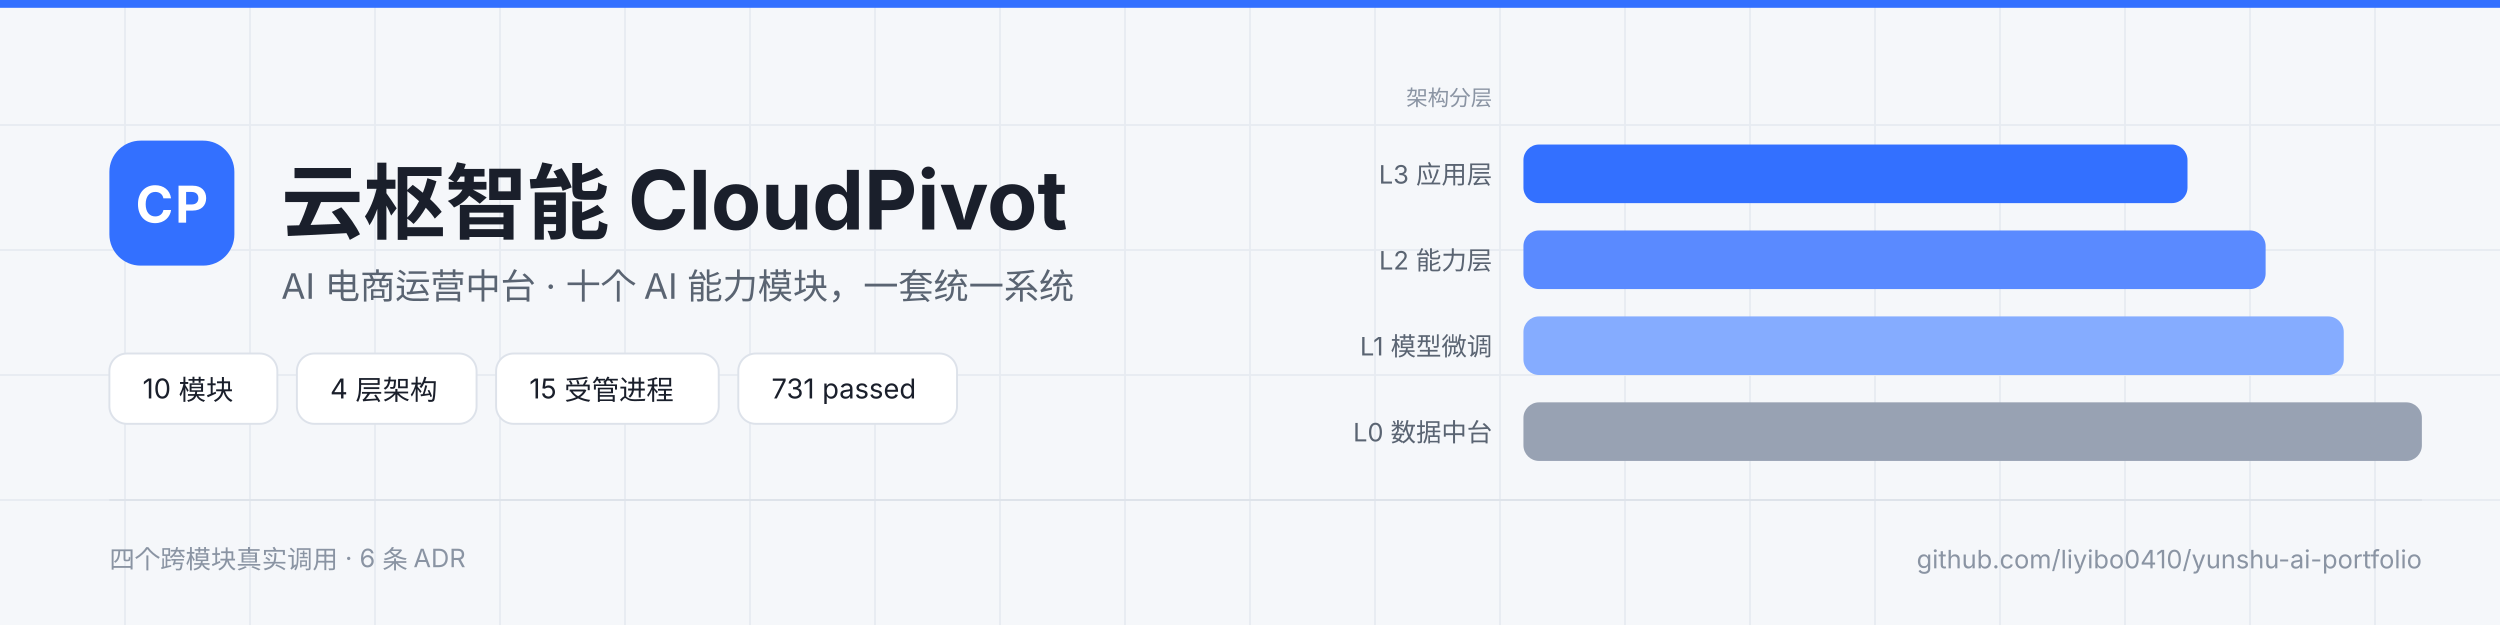
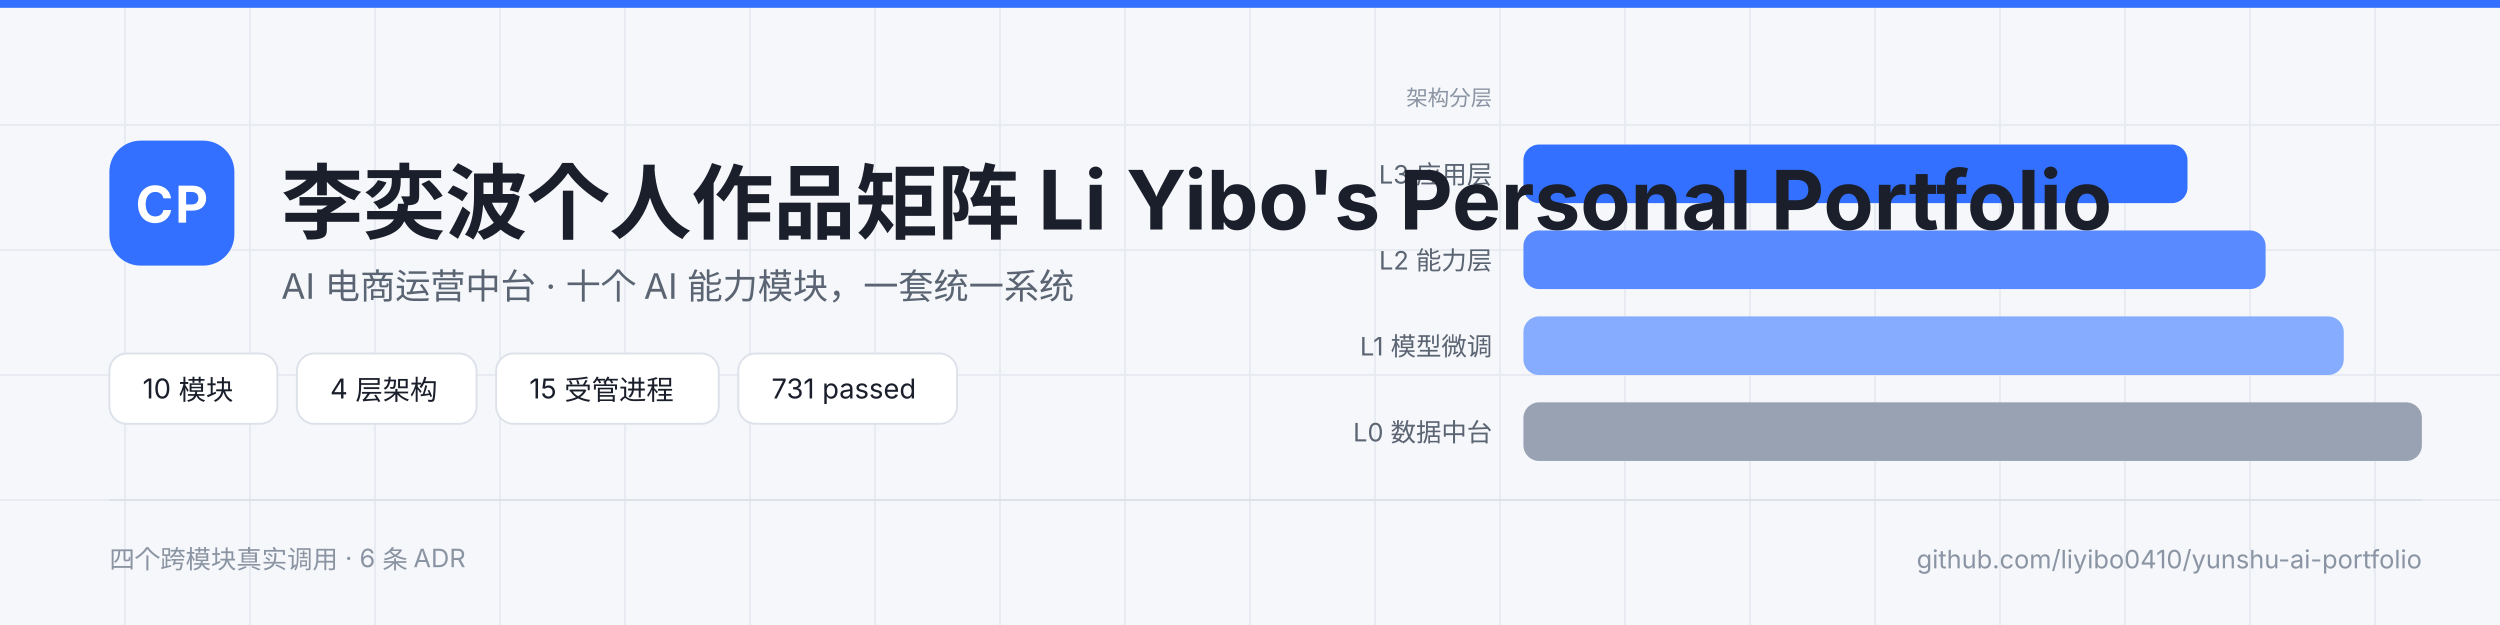
- <svg xmlns="http://www.w3.org/2000/svg" width="1280" height="320" viewBox="0 0 1280 320" role="img" aria-label="云枢智能 CloudPivot —— AI 电商运营中台：十个 AI 能力模块，合并成一套统一系统" font-family="'Microsoft YaHei','PingFang SC',Inter,-apple-system,'Segoe UI',sans-serif">
+ <svg xmlns="http://www.w3.org/2000/svg" width="1280" height="320" viewBox="0 0 1280 320" role="img" aria-label="李奕波个人作品矩阵 Li Yibo's Personal Portfolio —— AI 电商运营中台：十个 AI 能力模块，合并成一套统一系统" font-family="'Microsoft YaHei','PingFang SC',Inter,-apple-system,'Segoe UI',sans-serif">
  <rect width="1280" height="320" fill="#F5F7FA" />
  <path d="M64 0V320M128 0V320M192 0V320M256 0V320M320 0V320M384 0V320M448 0V320M512 0V320M576 0V320M640 0V320M704 0V320M768 0V320M832 0V320M896 0V320M960 0V320M1024 0V320M1088 0V320M1152 0V320M1216 0V320M0 64H1280M0 128H1280M0 192H1280M0 256H1280" fill="none" stroke="#DDE2EA" stroke-width="1" opacity="0.55" />
  <rect width="1280" height="4" fill="#3370FF" />
  <g>
    <text x="764" y="54" text-anchor="end" font-size="11" fill="#8A94A3">架构分层</text>
    <rect x="780" y="206" width="460" height="30" rx="8" fill="#98A2B3" />
    <rect x="780" y="162" width="420" height="30" rx="8" fill="#85ACFF" />
    <rect x="780" y="118" width="380" height="30" rx="8" fill="#5A8AFF" />
    <rect x="780" y="74" width="340" height="30" rx="8" fill="#3370FF" />
    <text x="764" y="226" text-anchor="end" font-size="13" fill="#5A6472">L0 数据中台</text>
    <text x="764" y="182" text-anchor="end" font-size="13" fill="#5A6472">L1 模型微调</text>
    <text x="764" y="138" text-anchor="end" font-size="13" fill="#5A6472">L2 能力层</text>
    <text x="764" y="94" text-anchor="end" font-size="13" fill="#5A6472">L3 应用层</text>
  </g>
  <rect x="56" y="72" width="64" height="64" rx="16" fill="#3370FF" />
  <text x="88" y="114" text-anchor="middle" font-size="26" font-weight="700" letter-spacing="1" fill="#FFFFFF">CP</text>
-   <text x="144" y="119" font-size="42" font-weight="700" fill="#1A1F2B">云枢智能 CloudPivot</text>
+   <text x="144" y="119" font-size="42" font-weight="700" fill="#1A1F2B">李奕波个人作品矩阵 Li Yibo's Personal Portfolio</text>
  <text x="144" y="153" font-size="18" fill="#5A6472">AI 电商运营中台 · 十个 AI 能力模块，一套统一系统</text>
  <rect x="56" y="181" width="86" height="36" rx="9" fill="#FFFFFF" stroke="#DDE2EA" />
  <text x="73" y="204" font-size="14" fill="#1A1F2B">10 模块</text>
  <rect x="152" y="181" width="92" height="36" rx="9" fill="#FFFFFF" stroke="#DDE2EA" />
  <text x="169" y="204" font-size="14" fill="#1A1F2B">4 层架构</text>
  <rect x="254" y="181" width="114" height="36" rx="9" fill="#FFFFFF" stroke="#DDE2EA" />
  <text x="271" y="204" font-size="14" fill="#1A1F2B">15 受管进程</text>
  <rect x="378" y="181" width="112" height="36" rx="9" fill="#FFFFFF" stroke="#DDE2EA" />
  <text x="395" y="204" font-size="14" fill="#1A1F2B">731 passed</text>
  <line x1="56" y1="256" x2="1240" y2="256" stroke="#DDE2EA" stroke-width="1" />
  <text x="56" y="291" font-size="13" fill="#8A94A3">四个跨模块真实调用 · 6 条 ADR</text>
  <text x="1240" y="291" text-anchor="end" font-size="13" fill="#8A94A3">github.com/liyibo0410/yunshu-ai-portfolio</text>
</svg>
